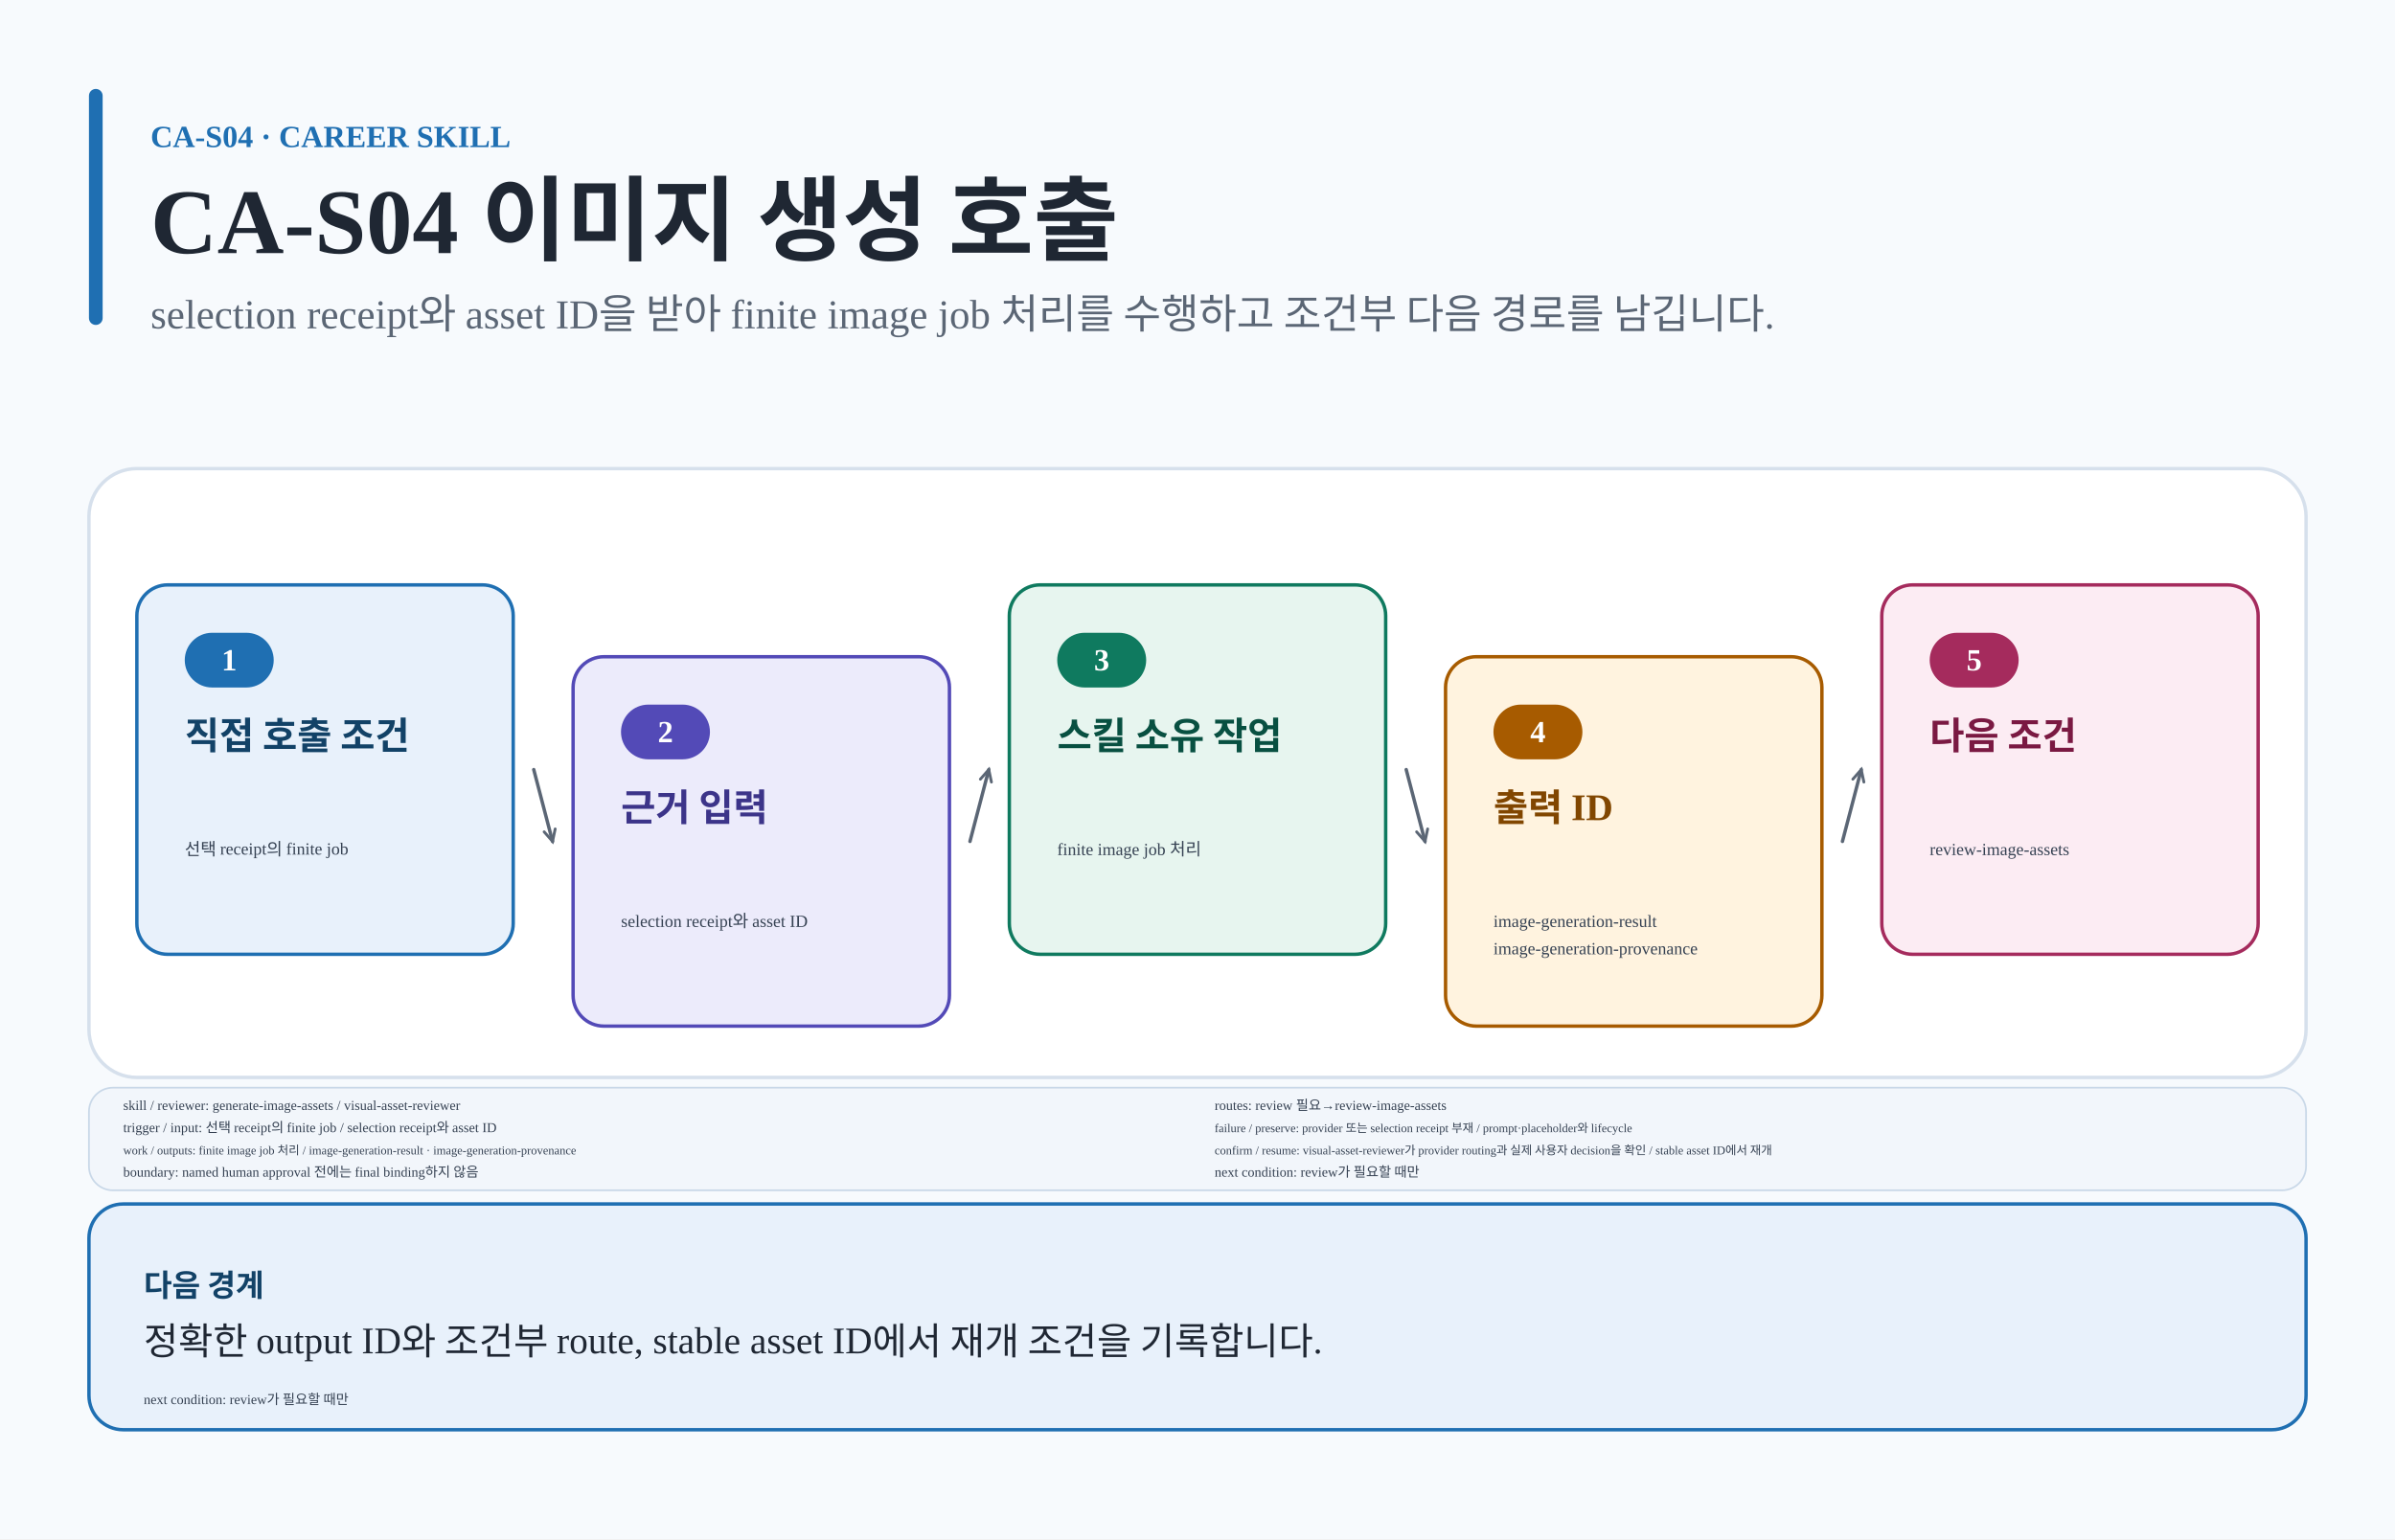
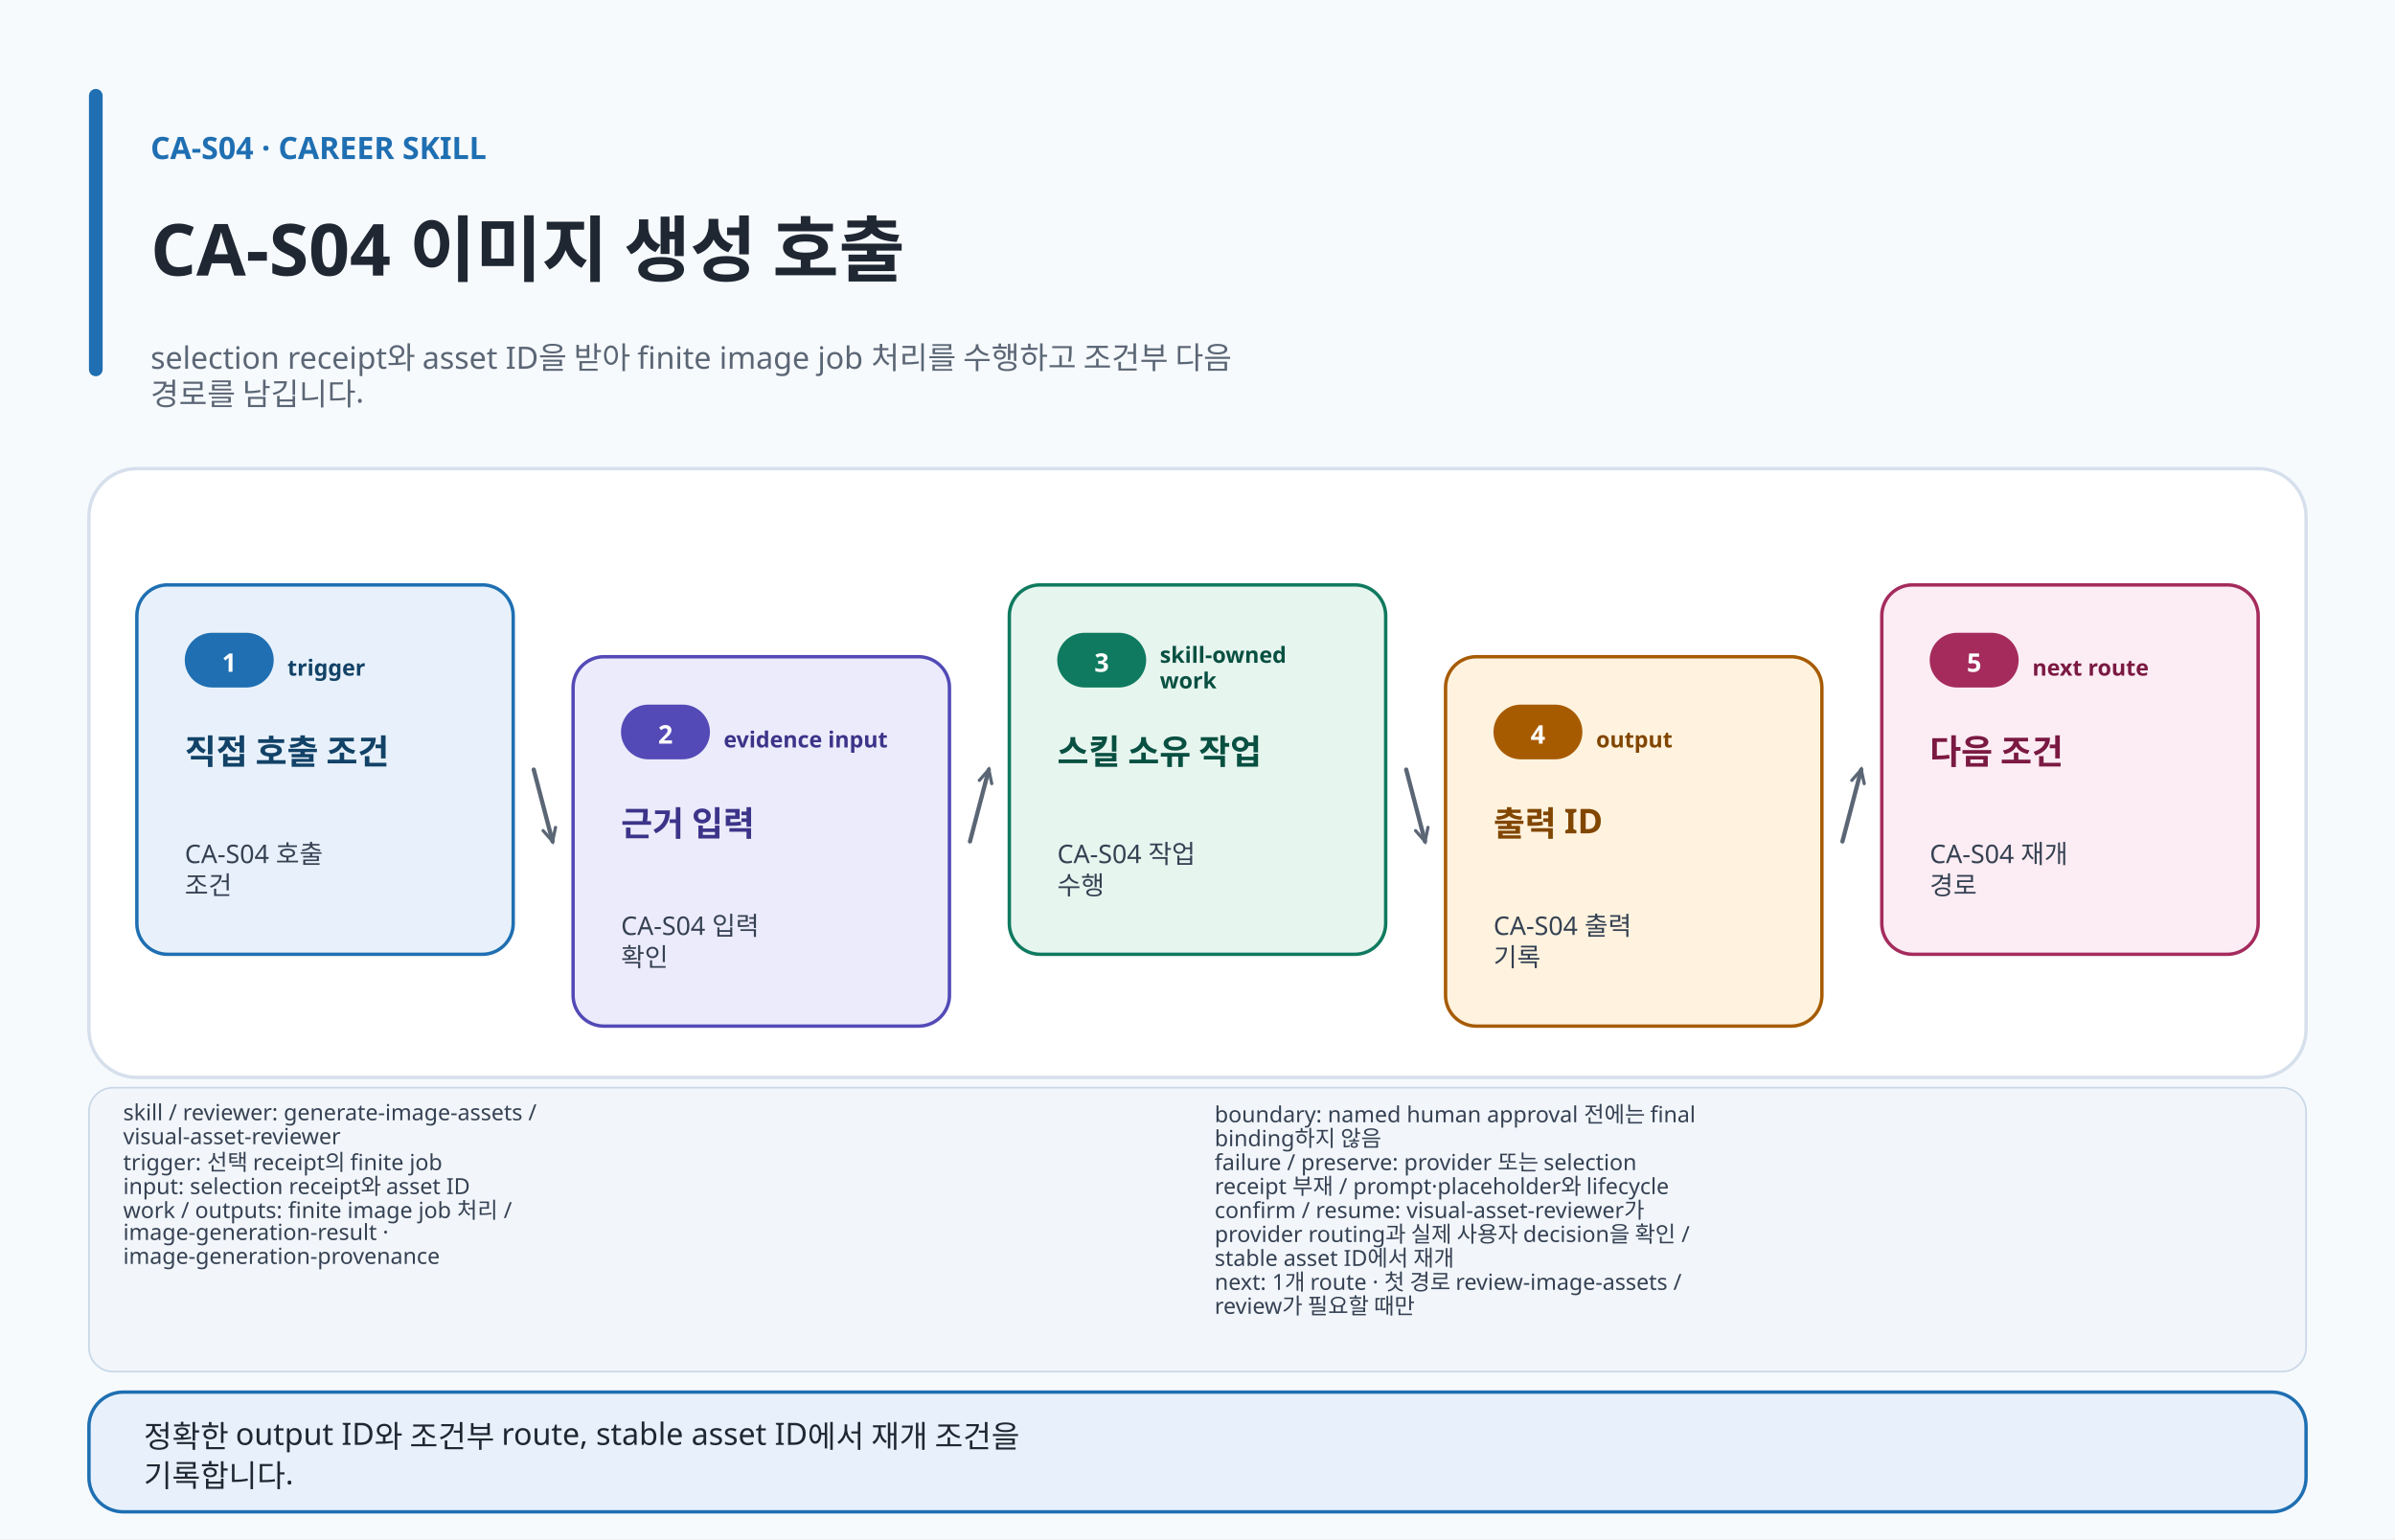
- <svg xmlns="http://www.w3.org/2000/svg" viewBox="0 0 1400 900" width="1400" height="900" role="img" aria-label="Career 이미지 자산 생성 직접 호출 흐름">
+ <svg xmlns="http://www.w3.org/2000/svg" viewBox="0 0 1400 900" width="1400" height="900" role="img" aria-label="Career 이미지 자산 생성 직접 호출 흐름" style="font-family:Pretendard,'Apple SD Gothic Neo','Malgun Gothic','Noto Sans KR',sans-serif">
  <defs>
-     <marker id="open-arrow" viewBox="0 0 12 12" refX="10" refY="6" markerWidth="10" markerHeight="10" markerUnits="userSpaceOnUse" orient="auto">
+     <marker id="open-arrow" viewBox="0 0 12 12" refX="10" refY="6" markerWidth="11.25" markerHeight="11.25" markerUnits="userSpaceOnUse" orient="auto">
      <path d="M 2 2 L 10 6 L 2 10" fill="none" stroke="#5B6675" stroke-width="2" stroke-linecap="round" />
    </marker>
  </defs>
  <rect width="1400" height="900" fill="#F7FAFD" />
-   <rect x="52" y="52" width="8" height="138" rx="4" fill="#1F6FB2" />
-   <text x="88" y="86" fill="#1F6FB2" font-size="18" font-weight="700">CA-S04 · CAREER SKILL</text>
-   <text x="88" y="148" fill="#1F2733" font-size="54" font-weight="700">CA-S04 이미지 생성 호출</text>
-   <text x="88" y="192" fill="#5B6675" font-size="24" textLength="1220" lengthAdjust="spacingAndGlyphs">selection receipt와 asset ID을 받아 finite image job 처리를 수행하고 조건부 다음 경로를 남깁니다.</text>
+   <rect x="52" y="52" width="8" height="168" rx="4" fill="#1F6FB2" />
+   <text data-text-role="eyebrow" x="88" y="86" text-anchor="start" dominant-baseline="central" fill="#1F6FB2" font-size="18" font-weight="700">
+     <tspan x="88" dy="0">CA-S04 · CAREER SKILL</tspan>
+   </text>
+   <text data-text-role="title" x="88" y="141" text-anchor="start" dominant-baseline="central" fill="#1F2733" font-size="42" font-weight="700">
+     <tspan x="88" dy="0">CA-S04 이미지 생성 호출</tspan>
+   </text>
+   <text data-text-role="description" x="88" y="207" text-anchor="start" dominant-baseline="central" fill="#5B6675" font-size="18" font-weight="400">
+     <tspan x="88" dy="0">selection receipt와 asset ID을 받아 finite image job 처리를 수행하고 조건부 다음</tspan>
+     <tspan x="88" dy="22">경로를 남깁니다.</tspan>
+   </text>
  <rect x="52" y="274" width="1296" height="356" rx="28" fill="#FFFFFF" stroke="#D6E0EC" stroke-width="2" />
-   <path d="M 312 450 L 323 492" fill="none" stroke="#5B6675" stroke-width="2" stroke-linecap="round" marker-end="url(#open-arrow)" />
-   <path d="M 567 492 L 578 450" fill="none" stroke="#5B6675" stroke-width="2" stroke-linecap="round" marker-end="url(#open-arrow)" />
-   <path d="M 822 450 L 833 492" fill="none" stroke="#5B6675" stroke-width="2" stroke-linecap="round" marker-end="url(#open-arrow)" />
-   <path d="M 1077 492 L 1088 450" fill="none" stroke="#5B6675" stroke-width="2" stroke-linecap="round" marker-end="url(#open-arrow)" />
+   <path d="M 312 450 L 323 492" fill="none" stroke="#5B6675" stroke-width="2.5" stroke-linecap="round" marker-end="url(#open-arrow)" />
+   <path d="M 567 492 L 578 450" fill="none" stroke="#5B6675" stroke-width="2.5" stroke-linecap="round" marker-end="url(#open-arrow)" />
+   <path d="M 822 450 L 833 492" fill="none" stroke="#5B6675" stroke-width="2.5" stroke-linecap="round" marker-end="url(#open-arrow)" />
+   <path d="M 1077 492 L 1088 450" fill="none" stroke="#5B6675" stroke-width="2.5" stroke-linecap="round" marker-end="url(#open-arrow)" />
  <g aria-label="읽기 순서 1: 직접 호출 조건">
    <rect x="80" y="342" width="220" height="216" rx="18" fill="#E8F1FB" stroke="#1F6FB2" stroke-width="2" />
    <rect x="108" y="370" width="52" height="32" rx="16" fill="#1F6FB2" />
-     <text x="134" y="392" text-anchor="middle" fill="#FFFFFF" font-size="18" font-weight="700">1</text>
-     <text x="108" y="438" fill="#124267" font-size="22" font-weight="700">직접 호출 조건</text>
-     <text x="108" y="500" fill="#354152" font-size="10" textLength="164" lengthAdjust="spacingAndGlyphs">선택 receipt의 finite job</text>
+     <text data-text-role="caption" x="134" y="387" text-anchor="middle" dominant-baseline="central" fill="#FFFFFF" font-size="15" font-weight="700">
+       <tspan x="134" dy="0">1</tspan>
+     </text>
+     <text data-text-role="caption" x="168" y="390" text-anchor="start" dominant-baseline="central" fill="#124267" font-size="13" font-weight="700">
+       <tspan x="168" dy="0">trigger</tspan>
+     </text>
+     <text data-text-role="card-title" x="108" y="438" text-anchor="start" dominant-baseline="central" fill="#124267" font-size="20" font-weight="700">
+       <tspan x="108" dy="0">직접 호출 조건</tspan>
+     </text>
+     <text data-text-role="card-body" x="108" y="497.5" text-anchor="start" dominant-baseline="central" fill="#354152" font-size="15" font-weight="400">
+       <tspan x="108" dy="0">CA-S04 호출</tspan>
+       <tspan x="108" dy="19">조건</tspan>
+     </text>
  </g>
  <g aria-label="읽기 순서 2: 근거 입력">
    <rect x="335" y="384" width="220" height="216" rx="18" fill="#ECEBFB" stroke="#534AB7" stroke-width="2" />
    <rect x="363" y="412" width="52" height="32" rx="16" fill="#534AB7" />
-     <text x="389" y="434" text-anchor="middle" fill="#FFFFFF" font-size="18" font-weight="700">2</text>
-     <text x="363" y="480" fill="#3C3489" font-size="22" font-weight="700">근거 입력</text>
-     <text x="363" y="542" fill="#354152" font-size="10" textLength="164" lengthAdjust="spacingAndGlyphs">selection receipt와 asset ID</text>
+     <text data-text-role="caption" x="389" y="429" text-anchor="middle" dominant-baseline="central" fill="#FFFFFF" font-size="15" font-weight="700">
+       <tspan x="389" dy="0">2</tspan>
+     </text>
+     <text data-text-role="caption" x="423" y="432" text-anchor="start" dominant-baseline="central" fill="#3C3489" font-size="13" font-weight="700">
+       <tspan x="423" dy="0">evidence input</tspan>
+     </text>
+     <text data-text-role="card-title" x="363" y="480" text-anchor="start" dominant-baseline="central" fill="#3C3489" font-size="20" font-weight="700">
+       <tspan x="363" dy="0">근거 입력</tspan>
+     </text>
+     <text data-text-role="card-body" x="363" y="539.5" text-anchor="start" dominant-baseline="central" fill="#354152" font-size="15" font-weight="400">
+       <tspan x="363" dy="0">CA-S04 입력</tspan>
+       <tspan x="363" dy="19">확인</tspan>
+     </text>
  </g>
  <g aria-label="읽기 순서 3: 스킬 소유 작업">
    <rect x="590" y="342" width="220" height="216" rx="18" fill="#E7F5EF" stroke="#0F7A5F" stroke-width="2" />
    <rect x="618" y="370" width="52" height="32" rx="16" fill="#0F7A5F" />
-     <text x="644" y="392" text-anchor="middle" fill="#FFFFFF" font-size="18" font-weight="700">3</text>
-     <text x="618" y="438" fill="#085041" font-size="22" font-weight="700">스킬 소유 작업</text>
-     <text x="618" y="500" fill="#354152" font-size="10" textLength="164" lengthAdjust="spacingAndGlyphs">finite image job 처리</text>
+     <text data-text-role="caption" x="644" y="387" text-anchor="middle" dominant-baseline="central" fill="#FFFFFF" font-size="15" font-weight="700">
+       <tspan x="644" dy="0">3</tspan>
+     </text>
+     <text data-text-role="caption" x="678" y="382.5" text-anchor="start" dominant-baseline="central" fill="#085041" font-size="13" font-weight="700">
+       <tspan x="678" dy="0">skill-owned</tspan>
+       <tspan x="678" dy="15">work</tspan>
+     </text>
+     <text data-text-role="card-title" x="618" y="438" text-anchor="start" dominant-baseline="central" fill="#085041" font-size="20" font-weight="700">
+       <tspan x="618" dy="0">스킬 소유 작업</tspan>
+     </text>
+     <text data-text-role="card-body" x="618" y="497.5" text-anchor="start" dominant-baseline="central" fill="#354152" font-size="15" font-weight="400">
+       <tspan x="618" dy="0">CA-S04 작업</tspan>
+       <tspan x="618" dy="19">수행</tspan>
+     </text>
  </g>
  <g aria-label="읽기 순서 4: 출력 ID">
    <rect x="845" y="384" width="220" height="216" rx="18" fill="#FFF3DF" stroke="#A75B00" stroke-width="2" />
    <rect x="873" y="412" width="52" height="32" rx="16" fill="#A75B00" />
-     <text x="899" y="434" text-anchor="middle" fill="#FFFFFF" font-size="18" font-weight="700">4</text>
-     <text x="873" y="480" fill="#814600" font-size="22" font-weight="700">출력 ID</text>
-     <text x="873" y="542" fill="#354152" font-size="10" textLength="164" lengthAdjust="spacingAndGlyphs">image-generation-result</text>
-     <text x="873" y="558" fill="#354152" font-size="10" textLength="164" lengthAdjust="spacingAndGlyphs">image-generation-provenance</text>
+     <text data-text-role="caption" x="899" y="429" text-anchor="middle" dominant-baseline="central" fill="#FFFFFF" font-size="15" font-weight="700">
+       <tspan x="899" dy="0">4</tspan>
+     </text>
+     <text data-text-role="caption" x="933" y="432" text-anchor="start" dominant-baseline="central" fill="#814600" font-size="13" font-weight="700">
+       <tspan x="933" dy="0">output</tspan>
+     </text>
+     <text data-text-role="card-title" x="873" y="480" text-anchor="start" dominant-baseline="central" fill="#814600" font-size="20" font-weight="700">
+       <tspan x="873" dy="0">출력 ID</tspan>
+     </text>
+     <text data-text-role="card-body" x="873" y="539.5" text-anchor="start" dominant-baseline="central" fill="#354152" font-size="15" font-weight="400">
+       <tspan x="873" dy="0">CA-S04 출력</tspan>
+       <tspan x="873" dy="19">기록</tspan>
+     </text>
  </g>
  <g aria-label="읽기 순서 5: 다음 조건">
    <rect x="1100" y="342" width="220" height="216" rx="18" fill="#FCECF3" stroke="#A52B5D" stroke-width="2" />
    <rect x="1128" y="370" width="52" height="32" rx="16" fill="#A52B5D" />
-     <text x="1154" y="392" text-anchor="middle" fill="#FFFFFF" font-size="18" font-weight="700">5</text>
-     <text x="1128" y="438" fill="#7A1942" font-size="22" font-weight="700">다음 조건</text>
-     <text x="1128" y="500" fill="#354152" font-size="10" textLength="164" lengthAdjust="spacingAndGlyphs">review-image-assets</text>
+     <text data-text-role="caption" x="1154" y="387" text-anchor="middle" dominant-baseline="central" fill="#FFFFFF" font-size="15" font-weight="700">
+       <tspan x="1154" dy="0">5</tspan>
+     </text>
+     <text data-text-role="caption" x="1188" y="390" text-anchor="start" dominant-baseline="central" fill="#7A1942" font-size="13" font-weight="700">
+       <tspan x="1188" dy="0">next route</tspan>
+     </text>
+     <text data-text-role="card-title" x="1128" y="438" text-anchor="start" dominant-baseline="central" fill="#7A1942" font-size="20" font-weight="700">
+       <tspan x="1128" dy="0">다음 조건</tspan>
+     </text>
+     <text data-text-role="card-body" x="1128" y="497.5" text-anchor="start" dominant-baseline="central" fill="#354152" font-size="15" font-weight="400">
+       <tspan x="1128" dy="0">CA-S04 재개</tspan>
+       <tspan x="1128" dy="19">경로</tspan>
+     </text>
  </g>
-   <rect x="52" y="636" width="1296" height="60" rx="14" fill="#F2F6FB" stroke="#C9D8E8" stroke-width="1" />
-   <text x="72" y="649" fill="#354152" font-size="8" textLength="610" lengthAdjust="spacingAndGlyphs">skill / reviewer: generate-image-assets / visual-asset-reviewer</text>
-   <text x="72" y="662" fill="#354152" font-size="8" textLength="610" lengthAdjust="spacingAndGlyphs">trigger / input: 선택 receipt의 finite job / selection receipt와 asset ID</text>
-   <text x="72" y="675" fill="#354152" font-size="7" textLength="610" lengthAdjust="spacingAndGlyphs">work / outputs: finite image job 처리 / image-generation-result · image-generation-provenance</text>
-   <text x="72" y="688" fill="#354152" font-size="8" textLength="610" lengthAdjust="spacingAndGlyphs">boundary: named human approval 전에는 final binding하지 않음</text>
-   <text x="710" y="649" fill="#354152" font-size="8">routes: review 필요→review-image-assets</text>
-   <text x="710" y="662" fill="#354152" font-size="7" textLength="618" lengthAdjust="spacingAndGlyphs">failure / preserve: provider 또는 selection receipt 부재 / prompt·placeholder와 lifecycle</text>
-   <text x="710" y="675" fill="#354152" font-size="7" textLength="618" lengthAdjust="spacingAndGlyphs">confirm / resume: visual-asset-reviewer가 provider routing과 실제 사용자 decision을 확인 / stable asset ID에서 재개</text>
-   <text x="710" y="688" fill="#354152" font-size="8">next condition: review가 필요할 때만</text>
-   <rect x="52" y="704" width="1296" height="132" rx="20" fill="#E8F1FB" stroke="#1F6FB2" stroke-width="2" />
-   <text x="84" y="758" fill="#124267" font-size="18" font-weight="700">다음 경계</text>
-   <text x="84" y="792" fill="#1F2733" font-size="22">정확한 output ID와 조건부 route, stable asset ID에서 재개 조건을 기록합니다.</text>
-   <text x="84" y="821" fill="#354152" font-weight="500" font-size="8">next condition: review가 필요할 때만</text>
+   <rect x="52" y="636" width="1296" height="166" rx="14" fill="#F2F6FB" stroke="#C9D8E8" stroke-width="1" />
+   <text data-text-role="semantic-rail" x="72" y="650" text-anchor="start" dominant-baseline="central" fill="#354152" font-size="13" font-weight="400">
+     <tspan x="72" dy="0">skill / reviewer: generate-image-assets /</tspan>
+     <tspan x="72" dy="14">visual-asset-reviewer</tspan>
+   </text>
+   <text data-text-role="semantic-rail" x="72" y="678" text-anchor="start" dominant-baseline="central" fill="#354152" font-size="13" font-weight="400">
+     <tspan x="72" dy="0">trigger: 선택 receipt의 finite job</tspan>
+   </text>
+   <text data-text-role="semantic-rail" x="72" y="692" text-anchor="start" dominant-baseline="central" fill="#354152" font-size="13" font-weight="400">
+     <tspan x="72" dy="0">input: selection receipt와 asset ID</tspan>
+   </text>
+   <text data-text-role="semantic-rail" x="72" y="706" text-anchor="start" dominant-baseline="central" fill="#354152" font-size="13" font-weight="400">
+     <tspan x="72" dy="0">work / outputs: finite image job 처리 /</tspan>
+     <tspan x="72" dy="14">image-generation-result ·</tspan>
+     <tspan x="72" dy="14">image-generation-provenance</tspan>
+   </text>
+   <text data-text-role="semantic-rail" x="710" y="650" text-anchor="start" dominant-baseline="central" fill="#354152" font-size="13" font-weight="400">
+     <tspan x="710" dy="0">boundary: named human approval 전에는 final</tspan>
+     <tspan x="710" dy="14">binding하지 않음</tspan>
+   </text>
+   <text data-text-role="semantic-rail" x="710" y="678" text-anchor="start" dominant-baseline="central" fill="#354152" font-size="13" font-weight="400">
+     <tspan x="710" dy="0">failure / preserve: provider 또는 selection</tspan>
+     <tspan x="710" dy="14">receipt 부재 / prompt·placeholder와 lifecycle</tspan>
+   </text>
+   <text data-text-role="semantic-rail" x="710" y="706" text-anchor="start" dominant-baseline="central" fill="#354152" font-size="13" font-weight="400">
+     <tspan x="710" dy="0">confirm / resume: visual-asset-reviewer가</tspan>
+     <tspan x="710" dy="14">provider routing과 실제 사용자 decision을 확인 /</tspan>
+     <tspan x="710" dy="14">stable asset ID에서 재개</tspan>
+   </text>
+   <text data-text-role="semantic-rail" x="710" y="748" text-anchor="start" dominant-baseline="central" fill="#354152" font-size="13" font-weight="400">
+     <tspan x="710" dy="0">next: 1개 route · 첫 경로 review-image-assets /</tspan>
+     <tspan x="710" dy="14">review가 필요할 때만</tspan>
+   </text>
+   <rect x="52" y="814" width="1296" height="70" rx="20" fill="#E8F1FB" stroke="#1F6FB2" stroke-width="2" />
+   <text data-text-role="footer" x="84" y="838.5" text-anchor="start" dominant-baseline="central" fill="#1F2733" font-size="18" font-weight="400">
+     <tspan x="84" dy="0">정확한 output ID와 조건부 route, stable asset ID에서 재개 조건을</tspan>
+     <tspan x="84" dy="23">기록합니다.</tspan>
+   </text>
</svg>
